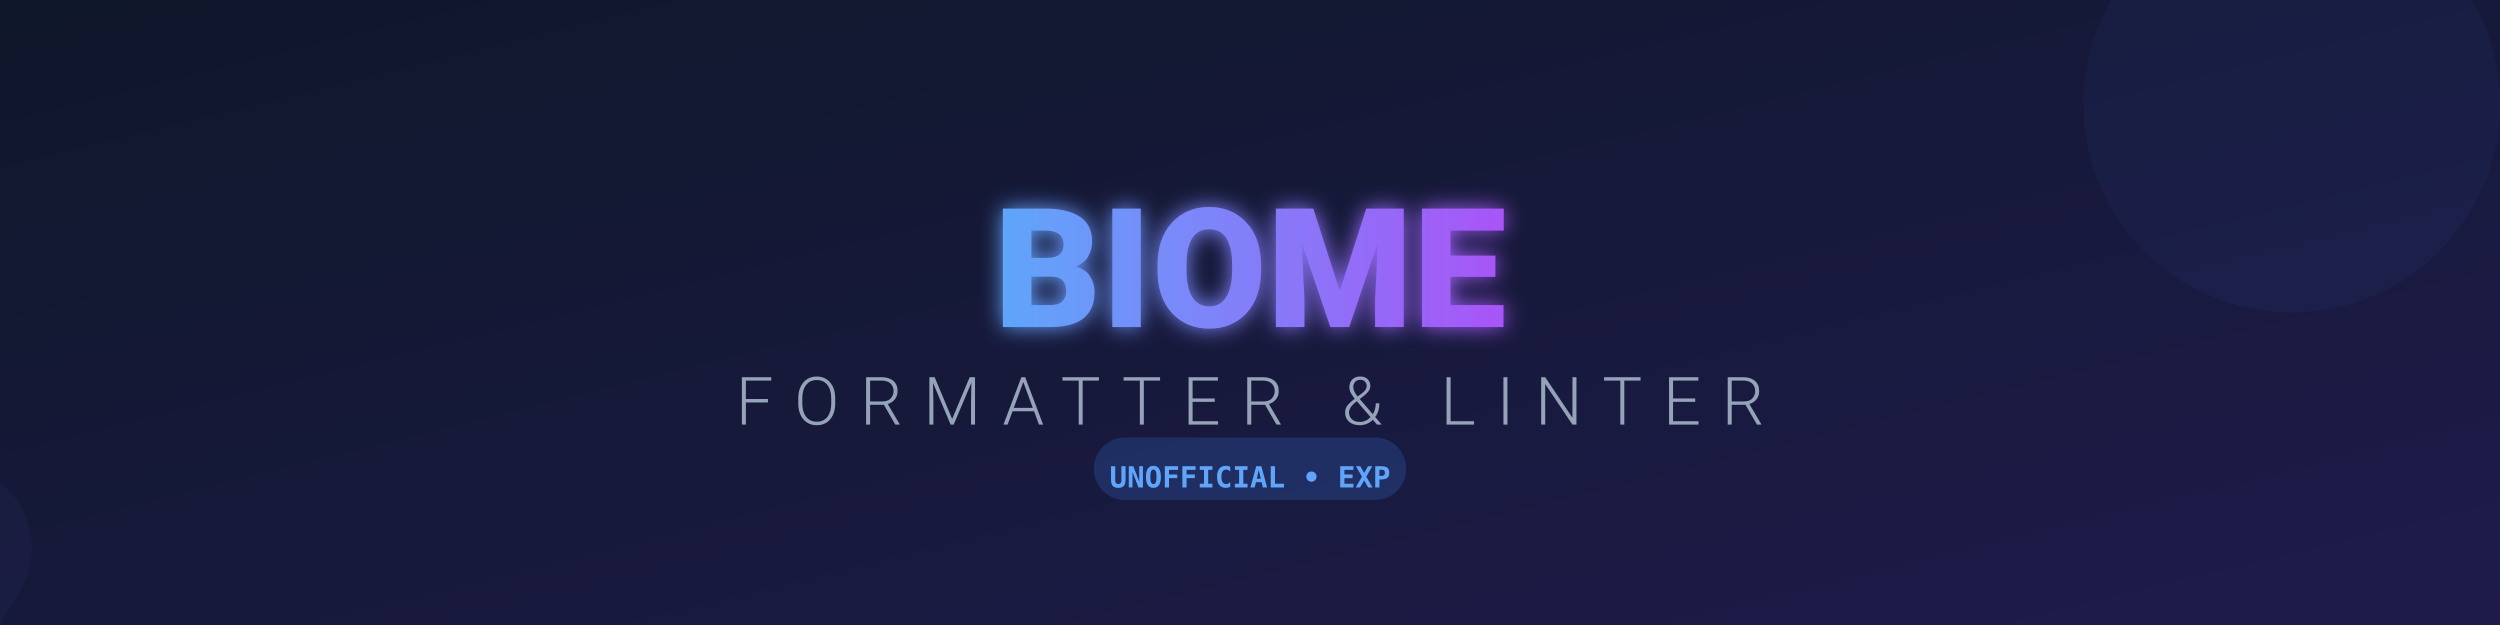
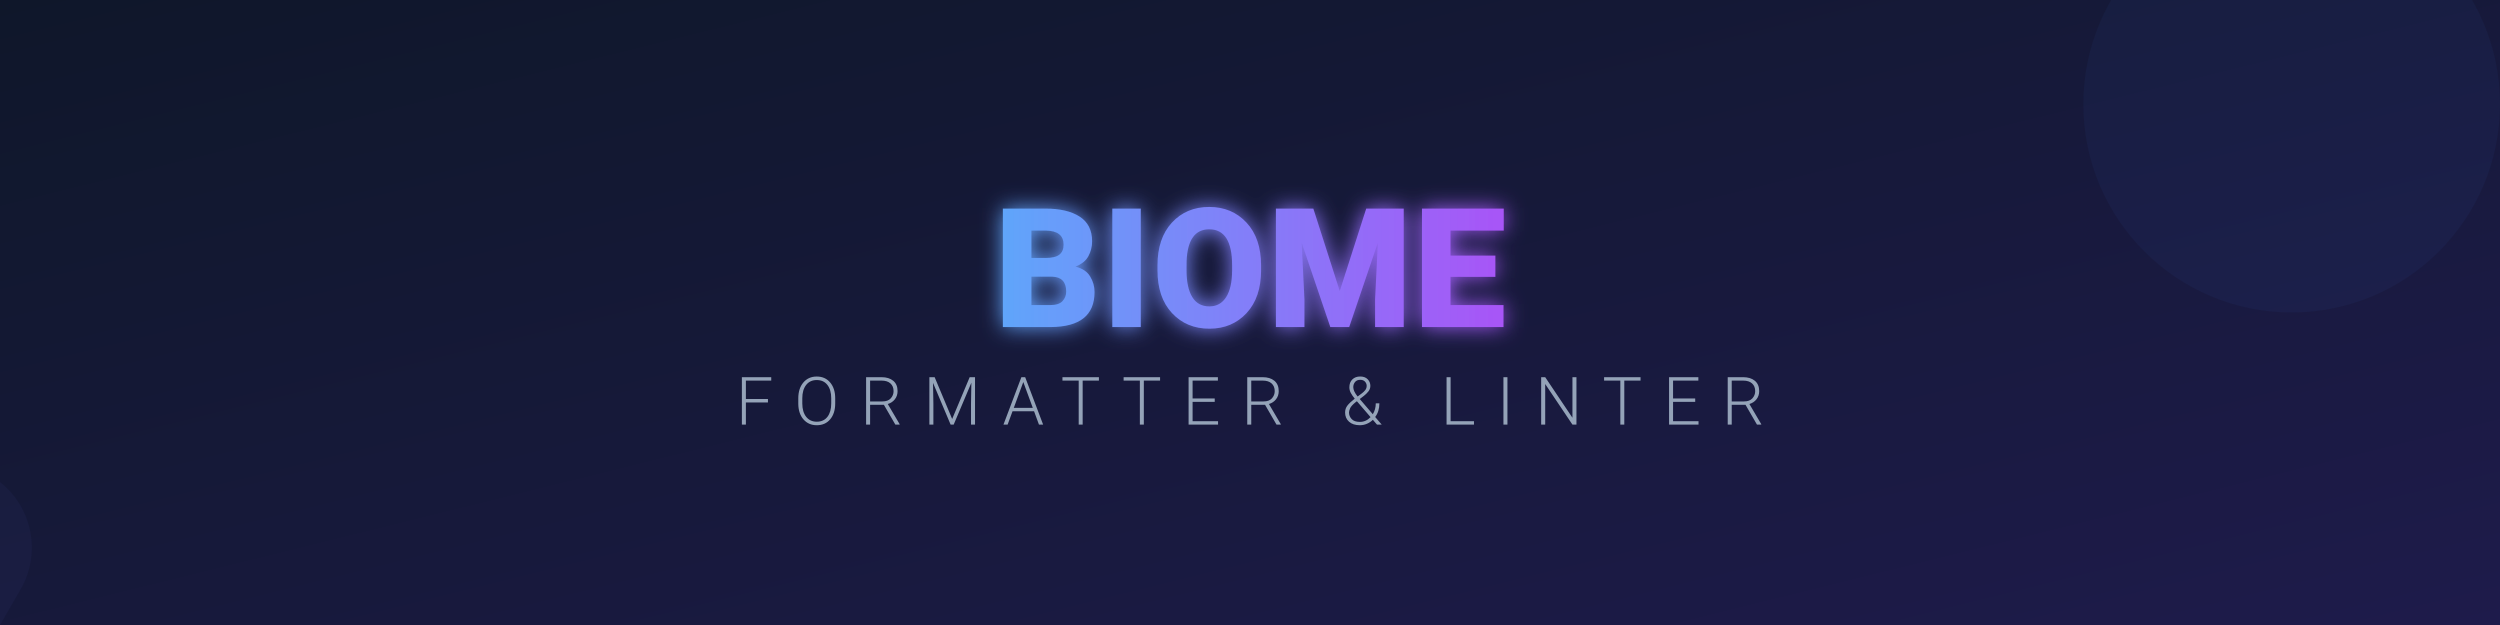
<svg xmlns="http://www.w3.org/2000/svg" width="1200" height="300" viewBox="0 0 1200 300">
  <defs>
    <linearGradient id="bgGrad" x1="0%" y1="0%" x2="100%" y2="100%">
      <stop offset="0%" style="stop-color:#0f172a;stop-opacity:1" />
      <stop offset="100%" style="stop-color:#1e1b4b;stop-opacity:1" />
    </linearGradient>
    <linearGradient id="textGrad" x1="0%" y1="0%" x2="100%" y2="0%">
      <stop offset="0%" style="stop-color:#60a5fa;stop-opacity:1" />
      <stop offset="100%" style="stop-color:#a855f7;stop-opacity:1" />
    </linearGradient>
    <filter id="glow" x="-20%" y="-20%" width="140%" height="140%">
      <feGaussianBlur stdDeviation="5" result="blur" />
      <feComposite in="SourceGraphic" in2="blur" operator="over" />
    </filter>
  </defs>
  <rect width="1200" height="300" fill="url(#bgGrad)" />
  <circle cx="1100" cy="50" r="100" fill="#3b82f6" opacity="0.05" />
  <rect x="-50" y="200" width="200" height="200" rx="40" transform="rotate(30)" fill="#6366f1" opacity="0.05" />
  <text x="50%" y="45%" dominant-baseline="middle" text-anchor="middle" font-family="Segoe UI, Roboto, Helvetica, Arial, sans-serif" font-size="80" font-weight="900" fill="url(#textGrad)" filter="url(#glow)">BIOME</text>
  <text x="50%" y="65%" dominant-baseline="middle" text-anchor="middle" font-family="Segoe UI, Roboto, Helvetica, Arial, sans-serif" font-size="32" font-weight="300" fill="#94a3b8" letter-spacing="10">FORMATTER &amp; LINTER</text>
-   <rect x="525" y="210" width="150" height="30" rx="15" fill="#3b82f6" opacity="0.2" />
-   <text x="600" y="230" dominant-baseline="middle" text-anchor="middle" font-family="monospace" font-size="14" font-weight="bold" fill="#60a5fa">UNOFFICIAL • EXP</text>
</svg>
